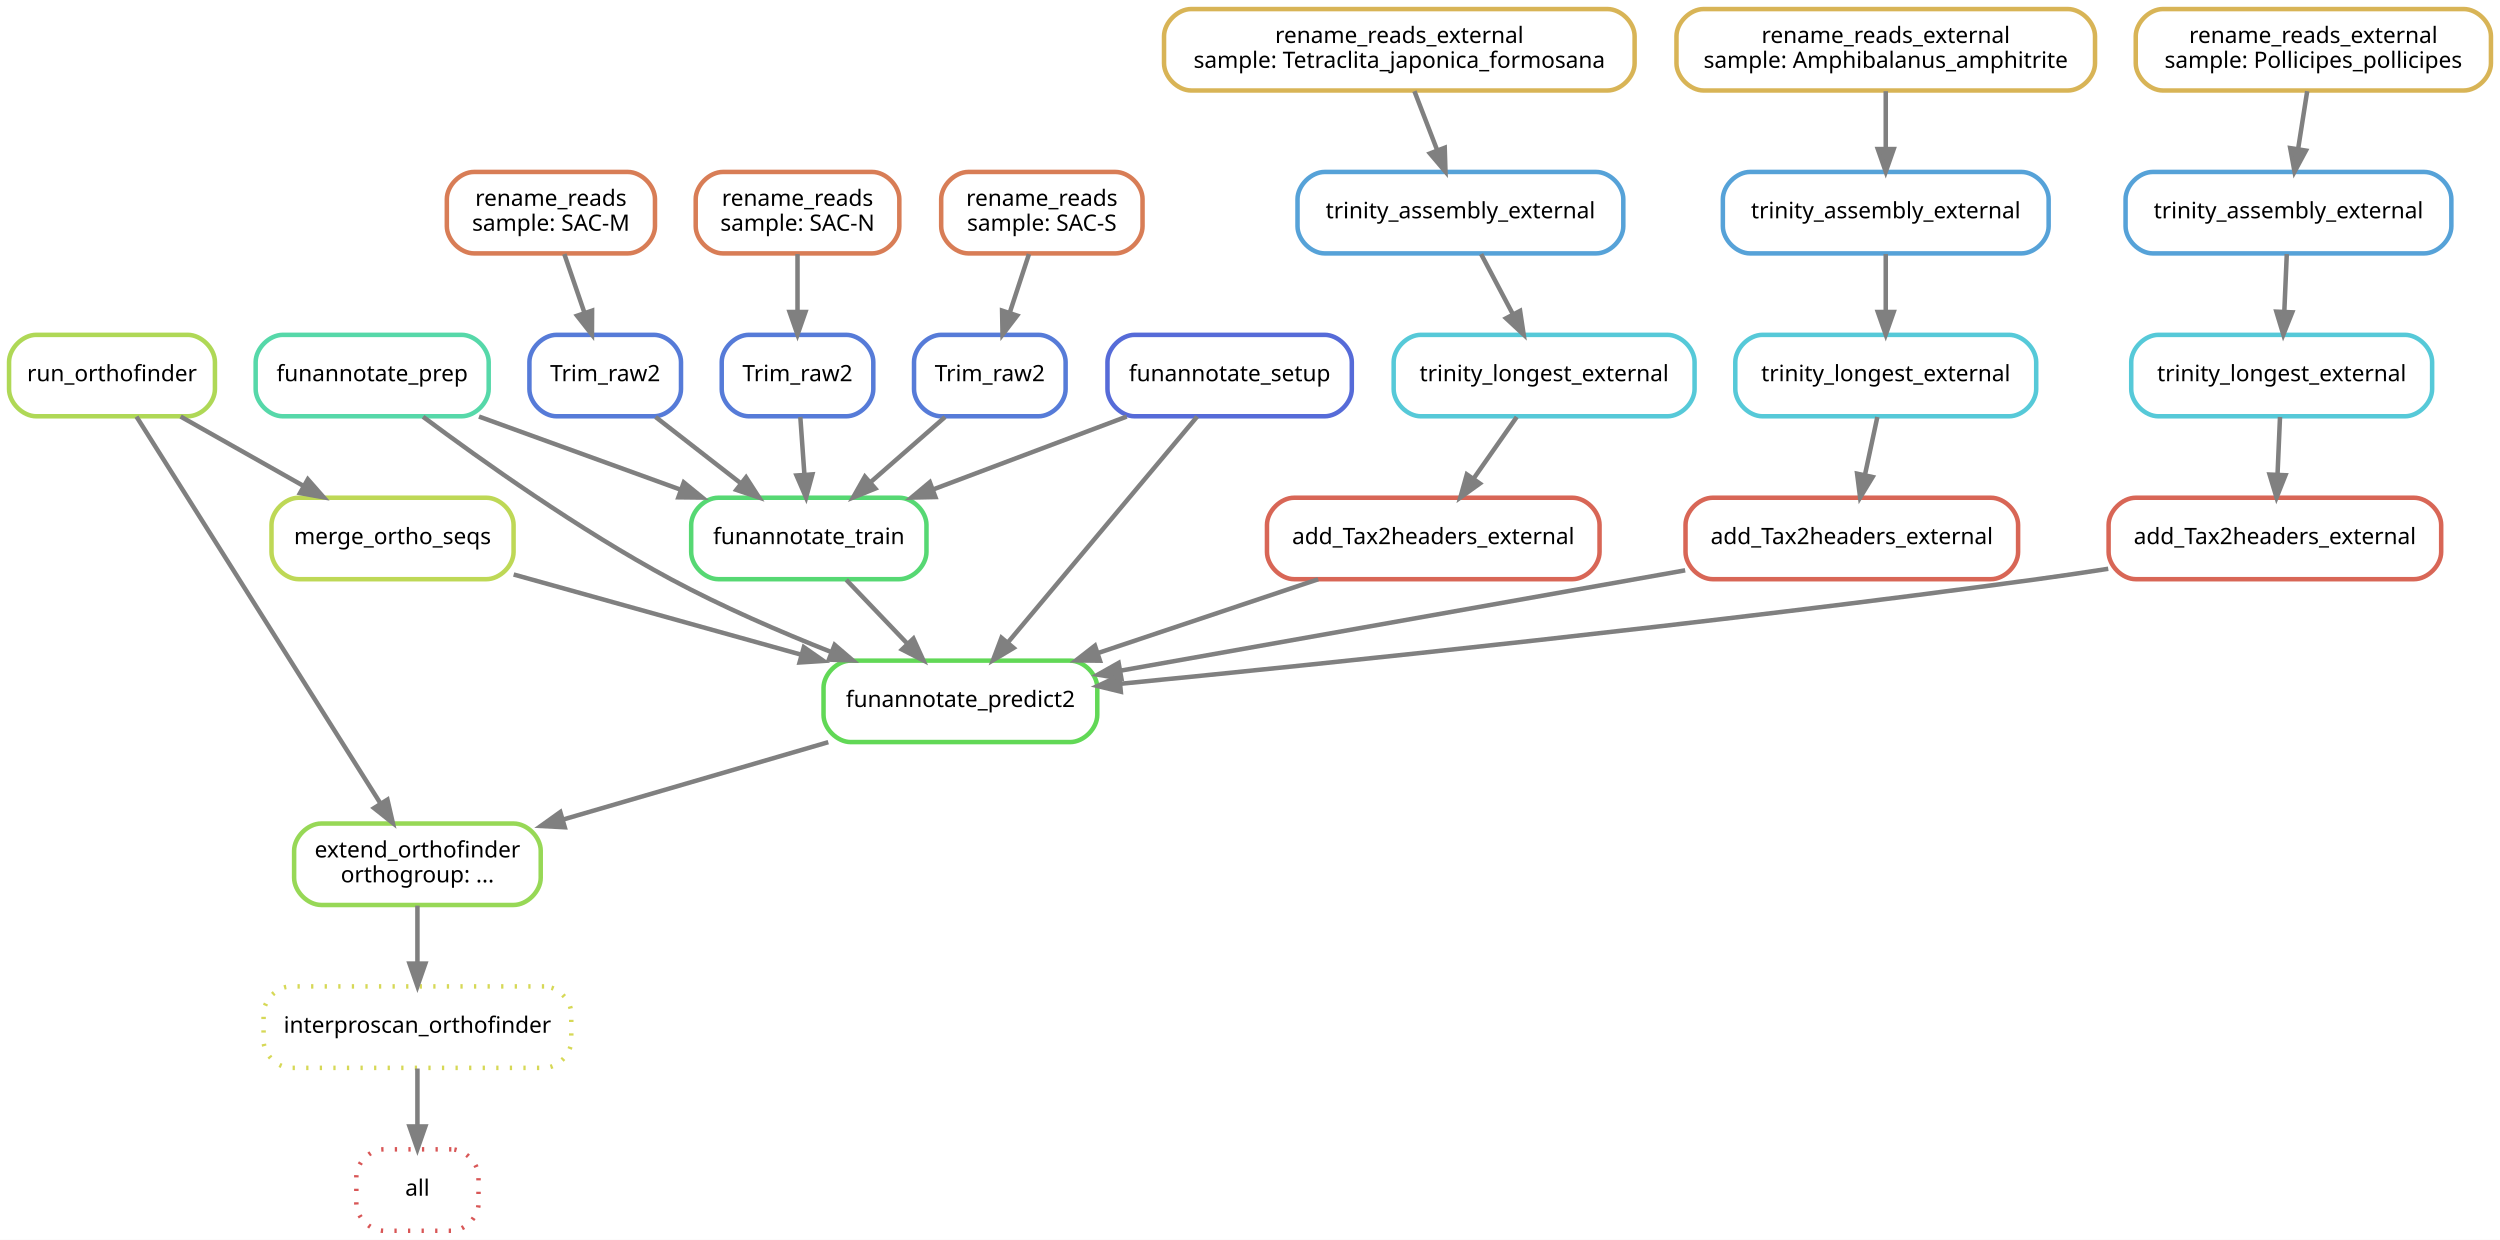
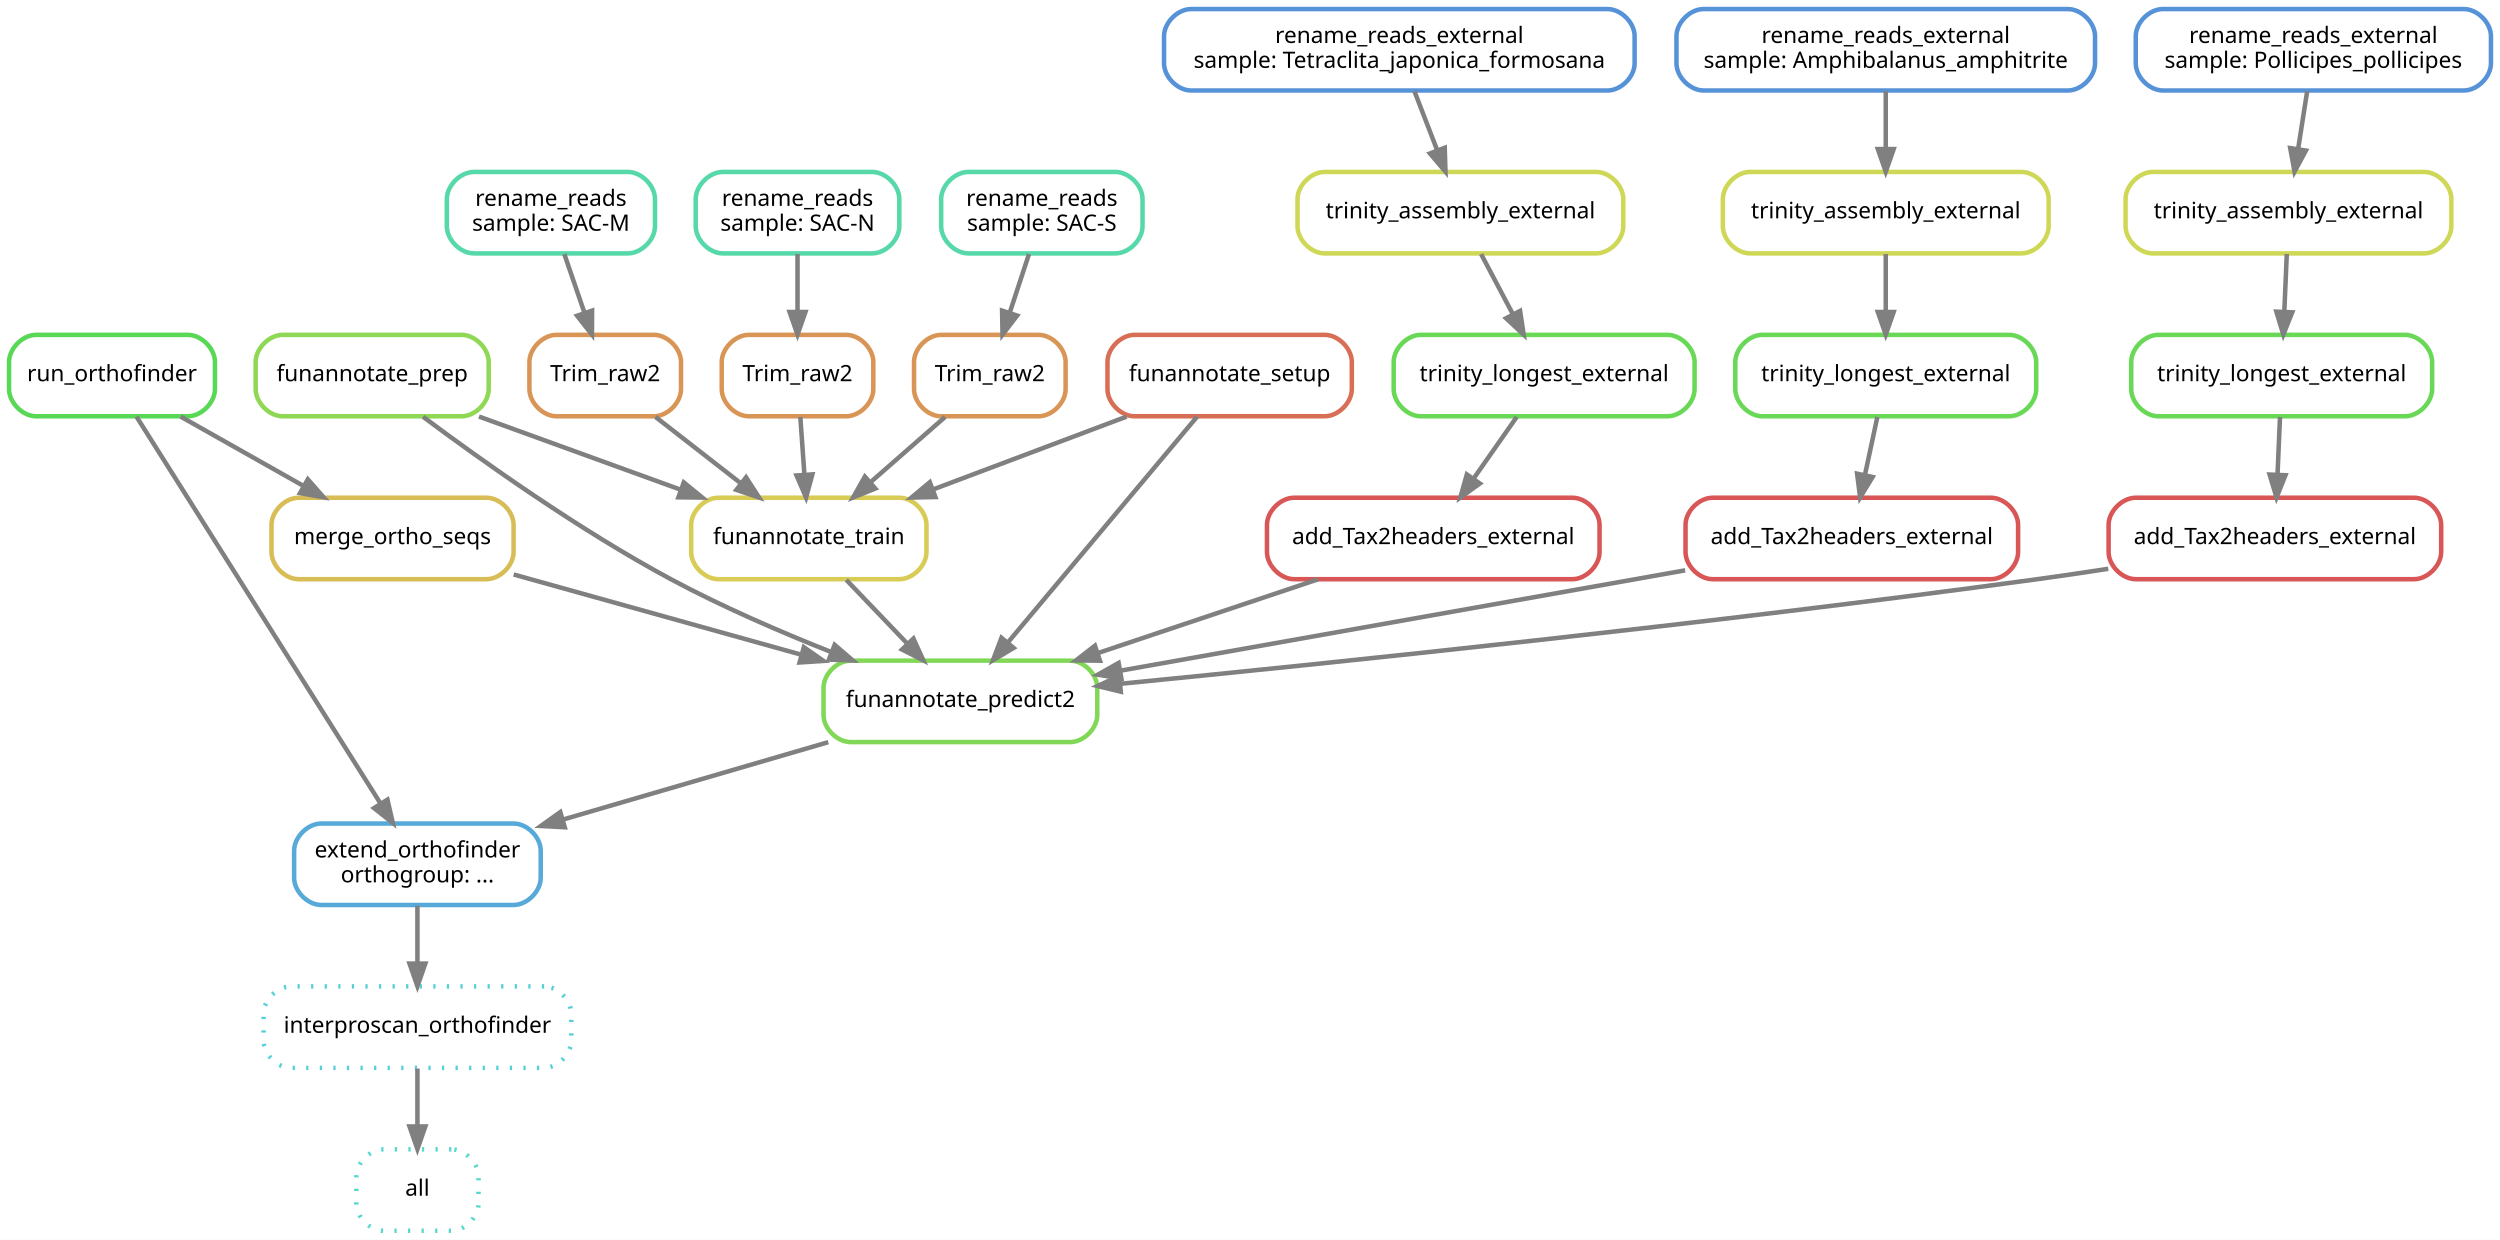
<svg xmlns="http://www.w3.org/2000/svg" width="1105pt" height="548pt" viewBox="0.00 0.00 1105.00 548.00">
  <g id="graph0" class="graph" transform="scale(1 1) rotate(0) translate(4 544)">
    <polygon fill="white" stroke="transparent" points="-4,4 -4,-544 1101,-544 1101,4 -4,4" />
    <g id="node1" class="node">
-       <path fill="none" stroke="#d85656" stroke-width="2" stroke-dasharray="1,5" d="M195.5,-36C195.5,-36 165.5,-36 165.5,-36 159.5,-36 153.5,-30 153.5,-24 153.5,-24 153.5,-12 153.5,-12 153.5,-6 159.5,0 165.5,0 165.5,0 195.5,0 195.5,0 201.5,0 207.5,-6 207.5,-12 207.5,-12 207.5,-24 207.5,-24 207.5,-30 201.5,-36 195.5,-36" />
+       <path fill="none" stroke="#56d8d0" stroke-width="2" stroke-dasharray="1,5" d="M195.5,-36C195.5,-36 165.5,-36 165.5,-36 159.5,-36 153.5,-30 153.5,-24 153.5,-24 153.5,-12 153.5,-12 153.5,-6 159.5,0 165.5,0 165.5,0 195.5,0 195.5,0 201.5,0 207.5,-6 207.5,-12 207.5,-12 207.5,-24 207.5,-24 207.5,-30 201.5,-36 195.5,-36" />
      <text text-anchor="middle" x="180.5" y="-15.5" font-family="sans" font-size="10.00">all</text>
    </g>
    <g id="node2" class="node">
-       <path fill="none" stroke="#d6d856" stroke-width="2" stroke-dasharray="1,5" d="M236.5,-108C236.5,-108 124.5,-108 124.5,-108 118.5,-108 112.5,-102 112.5,-96 112.5,-96 112.5,-84 112.5,-84 112.5,-78 118.5,-72 124.5,-72 124.5,-72 236.5,-72 236.5,-72 242.5,-72 248.5,-78 248.5,-84 248.5,-84 248.5,-96 248.5,-96 248.5,-102 242.5,-108 236.5,-108" />
+       <path fill="none" stroke="#56d0d8" stroke-width="2" stroke-dasharray="1,5" d="M236.5,-108C236.5,-108 124.5,-108 124.5,-108 118.5,-108 112.5,-102 112.5,-96 112.5,-96 112.5,-84 112.5,-84 112.5,-78 118.5,-72 124.5,-72 124.5,-72 236.5,-72 236.5,-72 242.5,-72 248.5,-78 248.5,-84 248.5,-84 248.5,-96 248.5,-96 248.5,-102 242.5,-108 236.5,-108" />
      <text text-anchor="middle" x="180.5" y="-87.5" font-family="sans" font-size="10.00">interproscan_orthofinder</text>
    </g>
    <g id="edge1" class="edge">
      <path fill="none" stroke="grey" stroke-width="2" d="M180.5,-71.7C180.5,-63.98 180.5,-54.71 180.5,-46.11" />
      <polygon fill="grey" stroke="grey" stroke-width="2" points="184,-46.1 180.5,-36.1 177,-46.1 184,-46.1" />
    </g>
    <g id="node3" class="node">
-       <path fill="none" stroke="#97d856" stroke-width="2" d="M223,-180C223,-180 138,-180 138,-180 132,-180 126,-174 126,-168 126,-168 126,-156 126,-156 126,-150 132,-144 138,-144 138,-144 223,-144 223,-144 229,-144 235,-150 235,-156 235,-156 235,-168 235,-168 235,-174 229,-180 223,-180" />
+       <path fill="none" stroke="#56a9d8" stroke-width="2" d="M223,-180C223,-180 138,-180 138,-180 132,-180 126,-174 126,-168 126,-168 126,-156 126,-156 126,-150 132,-144 138,-144 138,-144 223,-144 223,-144 229,-144 235,-150 235,-156 235,-156 235,-168 235,-168 235,-174 229,-180 223,-180" />
      <text text-anchor="middle" x="180.5" y="-165" font-family="sans" font-size="10.00">extend_orthofinder</text>
      <text text-anchor="middle" x="180.5" y="-154" font-family="sans" font-size="10.00">orthogroup: ...</text>
    </g>
    <g id="edge2" class="edge">
      <path fill="none" stroke="grey" stroke-width="2" d="M180.5,-143.7C180.5,-135.98 180.5,-126.71 180.5,-118.11" />
      <polygon fill="grey" stroke="grey" stroke-width="2" points="184,-118.1 180.5,-108.1 177,-118.1 184,-118.1" />
    </g>
    <g id="node4" class="node">
-       <path fill="none" stroke="#afd856" stroke-width="2" d="M79,-396C79,-396 12,-396 12,-396 6,-396 0,-390 0,-384 0,-384 0,-372 0,-372 0,-366 6,-360 12,-360 12,-360 79,-360 79,-360 85,-360 91,-366 91,-372 91,-372 91,-384 91,-384 91,-390 85,-396 79,-396" />
+       <path fill="none" stroke="#59d856" stroke-width="2" d="M79,-396C79,-396 12,-396 12,-396 6,-396 0,-390 0,-384 0,-384 0,-372 0,-372 0,-366 6,-360 12,-360 12,-360 79,-360 79,-360 85,-360 91,-366 91,-372 91,-372 91,-384 91,-384 91,-390 85,-396 79,-396" />
      <text text-anchor="middle" x="45.5" y="-375.5" font-family="sans" font-size="10.00">run_orthofinder</text>
    </g>
    <g id="edge3" class="edge">
      <path fill="none" stroke="grey" stroke-width="2" d="M56.32,-359.85C79.97,-322.36 136.37,-232.95 164.29,-188.7" />
      <polygon fill="grey" stroke="grey" stroke-width="2" points="167.25,-190.56 169.63,-180.23 161.33,-186.82 167.25,-190.56" />
    </g>
    <g id="node15" class="node">
-       <path fill="none" stroke="#bed856" stroke-width="2" d="M211,-324C211,-324 128,-324 128,-324 122,-324 116,-318 116,-312 116,-312 116,-300 116,-300 116,-294 122,-288 128,-288 128,-288 211,-288 211,-288 217,-288 223,-294 223,-300 223,-300 223,-312 223,-312 223,-318 217,-324 211,-324" />
+       <path fill="none" stroke="#d8bc56" stroke-width="2" d="M211,-324C211,-324 128,-324 128,-324 122,-324 116,-318 116,-312 116,-312 116,-300 116,-300 116,-294 122,-288 128,-288 128,-288 211,-288 211,-288 217,-288 223,-294 223,-300 223,-300 223,-312 223,-312 223,-318 217,-324 211,-324" />
      <text text-anchor="middle" x="169.5" y="-303.5" font-family="sans" font-size="10.00">merge_ortho_seqs</text>
    </g>
    <g id="edge20" class="edge">
      <path fill="none" stroke="grey" stroke-width="2" d="M75.83,-359.88C92.2,-350.64 112.58,-339.13 130.15,-329.21" />
      <polygon fill="grey" stroke="grey" stroke-width="2" points="132.06,-332.15 139.05,-324.19 128.62,-326.06 132.06,-332.15" />
    </g>
    <g id="node5" class="node">
-       <path fill="none" stroke="#61d856" stroke-width="2" d="M469,-252C469,-252 372,-252 372,-252 366,-252 360,-246 360,-240 360,-240 360,-228 360,-228 360,-222 366,-216 372,-216 372,-216 469,-216 469,-216 475,-216 481,-222 481,-228 481,-228 481,-240 481,-240 481,-246 475,-252 469,-252" />
+       <path fill="none" stroke="#80d856" stroke-width="2" d="M469,-252C469,-252 372,-252 372,-252 366,-252 360,-246 360,-240 360,-240 360,-228 360,-228 360,-222 366,-216 372,-216 372,-216 469,-216 469,-216 475,-216 481,-222 481,-228 481,-228 481,-240 481,-240 481,-246 475,-252 469,-252" />
      <text text-anchor="middle" x="420.5" y="-231.5" font-family="sans" font-size="10.00">funannotate_predict2</text>
    </g>
    <g id="edge4" class="edge">
      <path fill="none" stroke="grey" stroke-width="2" d="M362.1,-215.97C326.71,-205.65 281.52,-192.47 245.08,-181.83" />
      <polygon fill="grey" stroke="grey" stroke-width="2" points="245.62,-178.35 235.04,-178.91 243.66,-185.07 245.62,-178.35" />
    </g>
    <g id="node6" class="node">
-       <path fill="none" stroke="#56d8a9" stroke-width="2" d="M200,-396C200,-396 121,-396 121,-396 115,-396 109,-390 109,-384 109,-384 109,-372 109,-372 109,-366 115,-360 121,-360 121,-360 200,-360 200,-360 206,-360 212,-366 212,-372 212,-372 212,-384 212,-384 212,-390 206,-396 200,-396" />
+       <path fill="none" stroke="#8fd856" stroke-width="2" d="M200,-396C200,-396 121,-396 121,-396 115,-396 109,-390 109,-384 109,-384 109,-372 109,-372 109,-366 115,-360 121,-360 121,-360 200,-360 200,-360 206,-360 212,-366 212,-372 212,-372 212,-384 212,-384 212,-390 206,-396 200,-396" />
      <text text-anchor="middle" x="160.5" y="-375.5" font-family="sans" font-size="10.00">funannotate_prep</text>
    </g>
    <g id="edge5" class="edge">
      <path fill="none" stroke="grey" stroke-width="2" d="M182.99,-359.78C208.58,-340.69 252.08,-309.71 292.5,-288 315.03,-275.9 340.92,-264.71 363.49,-255.76" />
      <polygon fill="grey" stroke="grey" stroke-width="2" points="364.91,-258.97 372.95,-252.07 362.36,-252.45 364.91,-258.97" />
    </g>
    <g id="node8" class="node">
-       <path fill="none" stroke="#56d873" stroke-width="2" d="M393.5,-324C393.5,-324 313.5,-324 313.5,-324 307.5,-324 301.5,-318 301.5,-312 301.5,-312 301.5,-300 301.5,-300 301.5,-294 307.5,-288 313.5,-288 313.5,-288 393.5,-288 393.5,-288 399.5,-288 405.5,-294 405.5,-300 405.5,-300 405.5,-312 405.5,-312 405.5,-318 399.5,-324 393.5,-324" />
+       <path fill="none" stroke="#d8cb56" stroke-width="2" d="M393.5,-324C393.5,-324 313.5,-324 313.5,-324 307.5,-324 301.5,-318 301.5,-312 301.5,-312 301.5,-300 301.5,-300 301.5,-294 307.5,-288 313.5,-288 313.5,-288 393.5,-288 393.5,-288 399.5,-288 405.5,-294 405.5,-300 405.5,-300 405.5,-312 405.5,-312 405.5,-318 399.5,-324 393.5,-324" />
      <text text-anchor="middle" x="353.5" y="-303.5" font-family="sans" font-size="10.00">funannotate_train</text>
    </g>
    <g id="edge12" class="edge">
      <path fill="none" stroke="grey" stroke-width="2" d="M207.71,-359.88C234.57,-350.14 268.38,-337.87 296.68,-327.61" />
      <polygon fill="grey" stroke="grey" stroke-width="2" points="298.23,-330.77 306.44,-324.07 295.85,-324.19 298.23,-330.77" />
    </g>
    <g id="node7" class="node">
-       <path fill="none" stroke="#566bd8" stroke-width="2" d="M581.5,-396C581.5,-396 497.5,-396 497.5,-396 491.5,-396 485.5,-390 485.5,-384 485.5,-384 485.5,-372 485.5,-372 485.5,-366 491.5,-360 497.5,-360 497.5,-360 581.5,-360 581.5,-360 587.5,-360 593.5,-366 593.5,-372 593.5,-372 593.5,-384 593.5,-384 593.5,-390 587.5,-396 581.5,-396" />
+       <path fill="none" stroke="#d86e56" stroke-width="2" d="M581.5,-396C581.5,-396 497.5,-396 497.5,-396 491.5,-396 485.5,-390 485.5,-384 485.5,-384 485.5,-372 485.5,-372 485.5,-366 491.5,-360 497.5,-360 497.5,-360 581.5,-360 581.5,-360 587.5,-360 593.5,-366 593.5,-372 593.5,-372 593.5,-384 593.5,-384 593.5,-390 587.5,-396 581.5,-396" />
      <text text-anchor="middle" x="539.5" y="-375.5" font-family="sans" font-size="10.00">funannotate_setup</text>
    </g>
    <g id="edge6" class="edge">
      <path fill="none" stroke="grey" stroke-width="2" d="M525.15,-359.87C504.33,-335.03 465.62,-288.85 441.57,-260.14" />
      <polygon fill="grey" stroke="grey" stroke-width="2" points="444.01,-257.61 434.91,-252.19 438.65,-262.1 444.01,-257.61" />
    </g>
    <g id="edge16" class="edge">
      <path fill="none" stroke="grey" stroke-width="2" d="M494,-359.88C468.12,-350.14 435.53,-337.87 408.26,-327.61" />
      <polygon fill="grey" stroke="grey" stroke-width="2" points="409.44,-324.31 398.85,-324.07 406.98,-330.87 409.44,-324.31" />
    </g>
    <g id="edge7" class="edge">
      <path fill="none" stroke="grey" stroke-width="2" d="M370.06,-287.7C378.18,-279.22 388.09,-268.86 396.97,-259.58" />
      <polygon fill="grey" stroke="grey" stroke-width="2" points="399.74,-261.75 404.13,-252.1 394.69,-256.91 399.74,-261.75" />
    </g>
    <g id="node9" class="node">
-       <path fill="none" stroke="#567bd8" stroke-width="2" d="M285,-396C285,-396 242,-396 242,-396 236,-396 230,-390 230,-384 230,-384 230,-372 230,-372 230,-366 236,-360 242,-360 242,-360 285,-360 285,-360 291,-360 297,-366 297,-372 297,-372 297,-384 297,-384 297,-390 291,-396 285,-396" />
+       <path fill="none" stroke="#d89556" stroke-width="2" d="M285,-396C285,-396 242,-396 242,-396 236,-396 230,-390 230,-384 230,-384 230,-372 230,-372 230,-366 236,-360 242,-360 242,-360 285,-360 285,-360 291,-360 297,-366 297,-372 297,-372 297,-384 297,-384 297,-390 291,-396 285,-396" />
      <text text-anchor="middle" x="263.5" y="-375.5" font-family="sans" font-size="10.00">Trim_raw2</text>
    </g>
    <g id="edge13" class="edge">
      <path fill="none" stroke="grey" stroke-width="2" d="M285.75,-359.7C297.08,-350.88 311.03,-340.03 323.32,-330.47" />
      <polygon fill="grey" stroke="grey" stroke-width="2" points="325.76,-333.01 331.51,-324.1 321.47,-327.48 325.76,-333.01" />
    </g>
    <g id="node10" class="node">
-       <path fill="none" stroke="#d87d56" stroke-width="2" d="M273.5,-468C273.5,-468 205.5,-468 205.5,-468 199.5,-468 193.5,-462 193.5,-456 193.5,-456 193.5,-444 193.5,-444 193.5,-438 199.5,-432 205.5,-432 205.5,-432 273.5,-432 273.5,-432 279.5,-432 285.5,-438 285.5,-444 285.5,-444 285.5,-456 285.5,-456 285.5,-462 279.5,-468 273.5,-468" />
+       <path fill="none" stroke="#56d8a9" stroke-width="2" d="M273.5,-468C273.5,-468 205.5,-468 205.5,-468 199.5,-468 193.5,-462 193.5,-456 193.5,-456 193.5,-444 193.5,-444 193.5,-438 199.5,-432 205.5,-432 205.5,-432 273.5,-432 273.5,-432 279.5,-432 285.5,-438 285.5,-444 285.5,-444 285.5,-456 285.5,-456 285.5,-462 279.5,-468 273.5,-468" />
      <text text-anchor="middle" x="239.5" y="-453" font-family="sans" font-size="10.00">rename_reads</text>
      <text text-anchor="middle" x="239.5" y="-442" font-family="sans" font-size="10.00">sample: SAC-M</text>
    </g>
    <g id="edge17" class="edge">
      <path fill="none" stroke="grey" stroke-width="2" d="M245.43,-431.7C248.11,-423.9 251.33,-414.51 254.3,-405.83" />
      <polygon fill="grey" stroke="grey" stroke-width="2" points="257.7,-406.7 257.64,-396.1 251.08,-404.43 257.7,-406.7" />
    </g>
    <g id="node11" class="node">
-       <path fill="none" stroke="#567bd8" stroke-width="2" d="M370,-396C370,-396 327,-396 327,-396 321,-396 315,-390 315,-384 315,-384 315,-372 315,-372 315,-366 321,-360 327,-360 327,-360 370,-360 370,-360 376,-360 382,-366 382,-372 382,-372 382,-384 382,-384 382,-390 376,-396 370,-396" />
+       <path fill="none" stroke="#d89556" stroke-width="2" d="M370,-396C370,-396 327,-396 327,-396 321,-396 315,-390 315,-384 315,-384 315,-372 315,-372 315,-366 321,-360 327,-360 327,-360 370,-360 370,-360 376,-360 382,-366 382,-372 382,-372 382,-384 382,-384 382,-390 376,-396 370,-396" />
      <text text-anchor="middle" x="348.5" y="-375.5" font-family="sans" font-size="10.00">Trim_raw2</text>
    </g>
    <g id="edge14" class="edge">
      <path fill="none" stroke="grey" stroke-width="2" d="M349.74,-359.7C350.29,-351.98 350.95,-342.71 351.56,-334.11" />
      <polygon fill="grey" stroke="grey" stroke-width="2" points="355.06,-334.33 352.28,-324.1 348.07,-333.83 355.06,-334.33" />
    </g>
    <g id="node12" class="node">
-       <path fill="none" stroke="#d87d56" stroke-width="2" d="M381.5,-468C381.5,-468 315.5,-468 315.5,-468 309.5,-468 303.5,-462 303.5,-456 303.5,-456 303.5,-444 303.5,-444 303.5,-438 309.5,-432 315.5,-432 315.5,-432 381.5,-432 381.5,-432 387.5,-432 393.5,-438 393.5,-444 393.5,-444 393.5,-456 393.5,-456 393.5,-462 387.5,-468 381.5,-468" />
+       <path fill="none" stroke="#56d8a9" stroke-width="2" d="M381.5,-468C381.5,-468 315.5,-468 315.5,-468 309.5,-468 303.5,-462 303.5,-456 303.5,-456 303.5,-444 303.5,-444 303.5,-438 309.5,-432 315.5,-432 315.5,-432 381.5,-432 381.5,-432 387.5,-432 393.5,-438 393.5,-444 393.5,-444 393.5,-456 393.5,-456 393.5,-462 387.5,-468 381.5,-468" />
      <text text-anchor="middle" x="348.5" y="-453" font-family="sans" font-size="10.00">rename_reads</text>
      <text text-anchor="middle" x="348.5" y="-442" font-family="sans" font-size="10.00">sample: SAC-N</text>
    </g>
    <g id="edge18" class="edge">
      <path fill="none" stroke="grey" stroke-width="2" d="M348.5,-431.7C348.5,-423.98 348.5,-414.71 348.5,-406.11" />
      <polygon fill="grey" stroke="grey" stroke-width="2" points="352,-406.1 348.5,-396.1 345,-406.1 352,-406.1" />
    </g>
    <g id="node13" class="node">
-       <path fill="none" stroke="#567bd8" stroke-width="2" d="M455,-396C455,-396 412,-396 412,-396 406,-396 400,-390 400,-384 400,-384 400,-372 400,-372 400,-366 406,-360 412,-360 412,-360 455,-360 455,-360 461,-360 467,-366 467,-372 467,-372 467,-384 467,-384 467,-390 461,-396 455,-396" />
+       <path fill="none" stroke="#d89556" stroke-width="2" d="M455,-396C455,-396 412,-396 412,-396 406,-396 400,-390 400,-384 400,-384 400,-372 400,-372 400,-366 406,-360 412,-360 412,-360 455,-360 455,-360 461,-360 467,-366 467,-372 467,-372 467,-384 467,-384 467,-390 461,-396 455,-396" />
      <text text-anchor="middle" x="433.5" y="-375.5" font-family="sans" font-size="10.00">Trim_raw2</text>
    </g>
    <g id="edge15" class="edge">
      <path fill="none" stroke="grey" stroke-width="2" d="M413.72,-359.7C403.75,-350.97 391.49,-340.24 380.64,-330.75" />
      <polygon fill="grey" stroke="grey" stroke-width="2" points="382.88,-328.06 373.05,-324.1 378.27,-333.32 382.88,-328.06" />
    </g>
    <g id="node14" class="node">
-       <path fill="none" stroke="#d87d56" stroke-width="2" d="M489,-468C489,-468 424,-468 424,-468 418,-468 412,-462 412,-456 412,-456 412,-444 412,-444 412,-438 418,-432 424,-432 424,-432 489,-432 489,-432 495,-432 501,-438 501,-444 501,-444 501,-456 501,-456 501,-462 495,-468 489,-468" />
+       <path fill="none" stroke="#56d8a9" stroke-width="2" d="M489,-468C489,-468 424,-468 424,-468 418,-468 412,-462 412,-456 412,-456 412,-444 412,-444 412,-438 418,-432 424,-432 424,-432 489,-432 489,-432 495,-432 501,-438 501,-444 501,-444 501,-456 501,-456 501,-462 495,-468 489,-468" />
      <text text-anchor="middle" x="456.5" y="-453" font-family="sans" font-size="10.00">rename_reads</text>
      <text text-anchor="middle" x="456.5" y="-442" font-family="sans" font-size="10.00">sample: SAC-S</text>
    </g>
    <g id="edge19" class="edge">
      <path fill="none" stroke="grey" stroke-width="2" d="M450.81,-431.7C448.25,-423.9 445.17,-414.51 442.32,-405.83" />
      <polygon fill="grey" stroke="grey" stroke-width="2" points="445.57,-404.51 439.12,-396.1 438.92,-406.7 445.57,-404.51" />
    </g>
    <g id="edge8" class="edge">
      <path fill="none" stroke="grey" stroke-width="2" d="M223.04,-290.07C260.15,-279.72 309.94,-265.83 350.23,-254.6" />
      <polygon fill="grey" stroke="grey" stroke-width="2" points="351.3,-257.93 360,-251.87 349.42,-251.19 351.3,-257.93" />
    </g>
    <g id="node16" class="node">
-       <path fill="none" stroke="#d86656" stroke-width="2" d="M691,-324C691,-324 568,-324 568,-324 562,-324 556,-318 556,-312 556,-312 556,-300 556,-300 556,-294 562,-288 568,-288 568,-288 691,-288 691,-288 697,-288 703,-294 703,-300 703,-300 703,-312 703,-312 703,-318 697,-324 691,-324" />
+       <path fill="none" stroke="#d85656" stroke-width="2" d="M691,-324C691,-324 568,-324 568,-324 562,-324 556,-318 556,-312 556,-312 556,-300 556,-300 556,-294 562,-288 568,-288 568,-288 691,-288 691,-288 697,-288 703,-294 703,-300 703,-300 703,-312 703,-312 703,-318 697,-324 691,-324" />
      <text text-anchor="middle" x="629.5" y="-303.5" font-family="sans" font-size="10.00">add_Tax2headers_external</text>
    </g>
    <g id="edge9" class="edge">
      <path fill="none" stroke="grey" stroke-width="2" d="M578.64,-287.97C549.31,-278.14 512.25,-265.73 481.38,-255.39" />
      <polygon fill="grey" stroke="grey" stroke-width="2" points="482.18,-251.97 471.59,-252.11 479.96,-258.61 482.18,-251.97" />
    </g>
    <g id="node17" class="node">
-       <path fill="none" stroke="#56c9d8" stroke-width="2" d="M733,-396C733,-396 624,-396 624,-396 618,-396 612,-390 612,-384 612,-384 612,-372 612,-372 612,-366 618,-360 624,-360 624,-360 733,-360 733,-360 739,-360 745,-366 745,-372 745,-372 745,-384 745,-384 745,-390 739,-396 733,-396" />
+       <path fill="none" stroke="#68d856" stroke-width="2" d="M733,-396C733,-396 624,-396 624,-396 618,-396 612,-390 612,-384 612,-384 612,-372 612,-372 612,-366 618,-360 624,-360 624,-360 733,-360 733,-360 739,-360 745,-366 745,-372 745,-372 745,-384 745,-384 745,-390 739,-396 733,-396" />
      <text text-anchor="middle" x="678.5" y="-375.5" font-family="sans" font-size="10.00">trinity_longest_external</text>
    </g>
    <g id="edge21" class="edge">
      <path fill="none" stroke="grey" stroke-width="2" d="M666.39,-359.7C660.63,-351.47 653.64,-341.48 647.29,-332.42" />
      <polygon fill="grey" stroke="grey" stroke-width="2" points="650.08,-330.29 641.47,-324.1 644.34,-334.3 650.08,-330.29" />
    </g>
    <g id="node18" class="node">
-       <path fill="none" stroke="#56a2d8" stroke-width="2" d="M701.5,-468C701.5,-468 581.5,-468 581.5,-468 575.5,-468 569.5,-462 569.5,-456 569.5,-456 569.5,-444 569.5,-444 569.5,-438 575.5,-432 581.5,-432 581.5,-432 701.5,-432 701.5,-432 707.5,-432 713.5,-438 713.5,-444 713.5,-444 713.5,-456 713.5,-456 713.5,-462 707.5,-468 701.5,-468" />
+       <path fill="none" stroke="#ced856" stroke-width="2" d="M701.5,-468C701.5,-468 581.5,-468 581.5,-468 575.5,-468 569.5,-462 569.5,-456 569.5,-456 569.5,-444 569.5,-444 569.5,-438 575.5,-432 581.5,-432 581.5,-432 701.5,-432 701.5,-432 707.5,-432 713.5,-438 713.5,-444 713.5,-444 713.5,-456 713.5,-456 713.5,-462 707.5,-468 701.5,-468" />
      <text text-anchor="middle" x="641.5" y="-447.5" font-family="sans" font-size="10.00">trinity_assembly_external</text>
    </g>
    <g id="edge22" class="edge">
      <path fill="none" stroke="grey" stroke-width="2" d="M650.65,-431.7C654.9,-423.64 660.06,-413.89 664.77,-404.98" />
      <polygon fill="grey" stroke="grey" stroke-width="2" points="667.88,-406.58 669.46,-396.1 661.69,-403.31 667.88,-406.58" />
    </g>
    <g id="node19" class="node">
-       <path fill="none" stroke="#d8b456" stroke-width="2" d="M706.5,-540C706.5,-540 522.5,-540 522.5,-540 516.5,-540 510.5,-534 510.5,-528 510.5,-528 510.5,-516 510.5,-516 510.5,-510 516.5,-504 522.5,-504 522.5,-504 706.5,-504 706.5,-504 712.5,-504 718.5,-510 718.5,-516 718.5,-516 718.5,-528 718.5,-528 718.5,-534 712.5,-540 706.5,-540" />
+       <path fill="none" stroke="#5692d8" stroke-width="2" d="M706.5,-540C706.5,-540 522.5,-540 522.5,-540 516.5,-540 510.5,-534 510.5,-528 510.5,-528 510.5,-516 510.5,-516 510.5,-510 516.5,-504 522.5,-504 522.5,-504 706.5,-504 706.5,-504 712.5,-504 718.5,-510 718.5,-516 718.5,-516 718.5,-528 718.5,-528 718.5,-534 712.5,-540 706.5,-540" />
      <text text-anchor="middle" x="614.5" y="-525" font-family="sans" font-size="10.00">rename_reads_external</text>
      <text text-anchor="middle" x="614.5" y="-514" font-family="sans" font-size="10.00">sample: Tetraclita_japonica_formosana</text>
    </g>
    <g id="edge23" class="edge">
      <path fill="none" stroke="grey" stroke-width="2" d="M621.17,-503.7C624.21,-495.81 627.88,-486.3 631.26,-477.55" />
      <polygon fill="grey" stroke="grey" stroke-width="2" points="634.57,-478.69 634.9,-468.1 628.04,-476.17 634.57,-478.69" />
    </g>
    <g id="node20" class="node">
-       <path fill="none" stroke="#d86656" stroke-width="2" d="M876,-324C876,-324 753,-324 753,-324 747,-324 741,-318 741,-312 741,-312 741,-300 741,-300 741,-294 747,-288 753,-288 753,-288 876,-288 876,-288 882,-288 888,-294 888,-300 888,-300 888,-312 888,-312 888,-318 882,-324 876,-324" />
+       <path fill="none" stroke="#d85656" stroke-width="2" d="M876,-324C876,-324 753,-324 753,-324 747,-324 741,-318 741,-312 741,-312 741,-300 741,-300 741,-294 747,-288 753,-288 753,-288 876,-288 876,-288 882,-288 888,-294 888,-300 888,-300 888,-312 888,-312 888,-318 882,-324 876,-324" />
      <text text-anchor="middle" x="814.5" y="-303.5" font-family="sans" font-size="10.00">add_Tax2headers_external</text>
    </g>
    <g id="edge10" class="edge">
      <path fill="none" stroke="grey" stroke-width="2" d="M740.85,-291.92C669.42,-279.22 561.77,-260.1 491.31,-247.58" />
      <polygon fill="grey" stroke="grey" stroke-width="2" points="491.66,-244.09 481.2,-245.78 490.43,-250.98 491.66,-244.09" />
    </g>
    <g id="node21" class="node">
-       <path fill="none" stroke="#56c9d8" stroke-width="2" d="M884,-396C884,-396 775,-396 775,-396 769,-396 763,-390 763,-384 763,-384 763,-372 763,-372 763,-366 769,-360 775,-360 775,-360 884,-360 884,-360 890,-360 896,-366 896,-372 896,-372 896,-384 896,-384 896,-390 890,-396 884,-396" />
+       <path fill="none" stroke="#68d856" stroke-width="2" d="M884,-396C884,-396 775,-396 775,-396 769,-396 763,-390 763,-384 763,-384 763,-372 763,-372 763,-366 769,-360 775,-360 775,-360 884,-360 884,-360 890,-360 896,-366 896,-372 896,-372 896,-384 896,-384 896,-390 890,-396 884,-396" />
      <text text-anchor="middle" x="829.5" y="-375.5" font-family="sans" font-size="10.00">trinity_longest_external</text>
    </g>
    <g id="edge24" class="edge">
      <path fill="none" stroke="grey" stroke-width="2" d="M825.79,-359.7C824.14,-351.98 822.15,-342.71 820.31,-334.11" />
      <polygon fill="grey" stroke="grey" stroke-width="2" points="823.68,-333.15 818.17,-324.1 816.84,-334.62 823.68,-333.15" />
    </g>
    <g id="node22" class="node">
-       <path fill="none" stroke="#56a2d8" stroke-width="2" d="M889.5,-468C889.5,-468 769.5,-468 769.5,-468 763.5,-468 757.5,-462 757.5,-456 757.5,-456 757.5,-444 757.5,-444 757.5,-438 763.5,-432 769.5,-432 769.5,-432 889.5,-432 889.5,-432 895.5,-432 901.5,-438 901.5,-444 901.5,-444 901.5,-456 901.5,-456 901.5,-462 895.5,-468 889.5,-468" />
+       <path fill="none" stroke="#ced856" stroke-width="2" d="M889.5,-468C889.5,-468 769.5,-468 769.5,-468 763.5,-468 757.5,-462 757.5,-456 757.5,-456 757.5,-444 757.5,-444 757.5,-438 763.5,-432 769.5,-432 769.5,-432 889.5,-432 889.5,-432 895.5,-432 901.5,-438 901.5,-444 901.5,-444 901.5,-456 901.5,-456 901.5,-462 895.5,-468 889.5,-468" />
      <text text-anchor="middle" x="829.5" y="-447.5" font-family="sans" font-size="10.00">trinity_assembly_external</text>
    </g>
    <g id="edge25" class="edge">
      <path fill="none" stroke="grey" stroke-width="2" d="M829.5,-431.7C829.5,-423.98 829.5,-414.71 829.5,-406.11" />
      <polygon fill="grey" stroke="grey" stroke-width="2" points="833,-406.1 829.5,-396.1 826,-406.1 833,-406.1" />
    </g>
    <g id="node23" class="node">
-       <path fill="none" stroke="#d8b456" stroke-width="2" d="M910,-540C910,-540 749,-540 749,-540 743,-540 737,-534 737,-528 737,-528 737,-516 737,-516 737,-510 743,-504 749,-504 749,-504 910,-504 910,-504 916,-504 922,-510 922,-516 922,-516 922,-528 922,-528 922,-534 916,-540 910,-540" />
+       <path fill="none" stroke="#5692d8" stroke-width="2" d="M910,-540C910,-540 749,-540 749,-540 743,-540 737,-534 737,-528 737,-528 737,-516 737,-516 737,-510 743,-504 749,-504 749,-504 910,-504 910,-504 916,-504 922,-510 922,-516 922,-516 922,-528 922,-528 922,-534 916,-540 910,-540" />
      <text text-anchor="middle" x="829.5" y="-525" font-family="sans" font-size="10.00">rename_reads_external</text>
      <text text-anchor="middle" x="829.5" y="-514" font-family="sans" font-size="10.00">sample: Amphibalanus_amphitrite</text>
    </g>
    <g id="edge26" class="edge">
      <path fill="none" stroke="grey" stroke-width="2" d="M829.5,-503.7C829.5,-495.98 829.5,-486.71 829.5,-478.11" />
      <polygon fill="grey" stroke="grey" stroke-width="2" points="833,-478.1 829.5,-468.1 826,-478.1 833,-478.1" />
    </g>
    <g id="node24" class="node">
-       <path fill="none" stroke="#d86656" stroke-width="2" d="M1063,-324C1063,-324 940,-324 940,-324 934,-324 928,-318 928,-312 928,-312 928,-300 928,-300 928,-294 934,-288 940,-288 940,-288 1063,-288 1063,-288 1069,-288 1075,-294 1075,-300 1075,-300 1075,-312 1075,-312 1075,-318 1069,-324 1063,-324" />
+       <path fill="none" stroke="#d85656" stroke-width="2" d="M1063,-324C1063,-324 940,-324 940,-324 934,-324 928,-318 928,-312 928,-312 928,-300 928,-300 928,-294 934,-288 940,-288 940,-288 1063,-288 1063,-288 1069,-288 1075,-294 1075,-300 1075,-300 1075,-312 1075,-312 1075,-318 1069,-324 1063,-324" />
      <text text-anchor="middle" x="1001.5" y="-303.5" font-family="sans" font-size="10.00">add_Tax2headers_external</text>
    </g>
    <g id="edge11" class="edge">
      <path fill="none" stroke="grey" stroke-width="2" d="M927.85,-292.6C917.34,-290.97 906.65,-289.39 896.5,-288 752.97,-268.4 584.34,-250.93 491.25,-241.77" />
      <polygon fill="grey" stroke="grey" stroke-width="2" points="491.4,-238.27 481.11,-240.78 490.72,-245.24 491.4,-238.27" />
    </g>
    <g id="node25" class="node">
-       <path fill="none" stroke="#56c9d8" stroke-width="2" d="M1059,-396C1059,-396 950,-396 950,-396 944,-396 938,-390 938,-384 938,-384 938,-372 938,-372 938,-366 944,-360 950,-360 950,-360 1059,-360 1059,-360 1065,-360 1071,-366 1071,-372 1071,-372 1071,-384 1071,-384 1071,-390 1065,-396 1059,-396" />
+       <path fill="none" stroke="#68d856" stroke-width="2" d="M1059,-396C1059,-396 950,-396 950,-396 944,-396 938,-390 938,-384 938,-384 938,-372 938,-372 938,-366 944,-360 950,-360 950,-360 1059,-360 1059,-360 1065,-360 1071,-366 1071,-372 1071,-372 1071,-384 1071,-384 1071,-390 1065,-396 1059,-396" />
      <text text-anchor="middle" x="1004.5" y="-375.5" font-family="sans" font-size="10.00">trinity_longest_external</text>
    </g>
    <g id="edge27" class="edge">
      <path fill="none" stroke="grey" stroke-width="2" d="M1003.76,-359.7C1003.43,-351.98 1003.03,-342.71 1002.66,-334.11" />
      <polygon fill="grey" stroke="grey" stroke-width="2" points="1006.16,-333.95 1002.23,-324.1 999.16,-334.25 1006.16,-333.95" />
    </g>
    <g id="node26" class="node">
-       <path fill="none" stroke="#56a2d8" stroke-width="2" d="M1067.5,-468C1067.5,-468 947.5,-468 947.5,-468 941.5,-468 935.5,-462 935.5,-456 935.5,-456 935.5,-444 935.5,-444 935.5,-438 941.5,-432 947.5,-432 947.5,-432 1067.5,-432 1067.5,-432 1073.5,-432 1079.5,-438 1079.5,-444 1079.5,-444 1079.5,-456 1079.5,-456 1079.5,-462 1073.5,-468 1067.5,-468" />
+       <path fill="none" stroke="#ced856" stroke-width="2" d="M1067.5,-468C1067.5,-468 947.5,-468 947.5,-468 941.5,-468 935.5,-462 935.5,-456 935.5,-456 935.5,-444 935.5,-444 935.5,-438 941.5,-432 947.5,-432 947.5,-432 1067.5,-432 1067.5,-432 1073.5,-432 1079.5,-438 1079.5,-444 1079.5,-444 1079.5,-456 1079.5,-456 1079.5,-462 1073.5,-468 1067.5,-468" />
      <text text-anchor="middle" x="1007.5" y="-447.5" font-family="sans" font-size="10.00">trinity_assembly_external</text>
    </g>
    <g id="edge28" class="edge">
      <path fill="none" stroke="grey" stroke-width="2" d="M1006.76,-431.7C1006.43,-423.98 1006.03,-414.71 1005.66,-406.11" />
      <polygon fill="grey" stroke="grey" stroke-width="2" points="1009.16,-405.95 1005.23,-396.1 1002.16,-406.25 1009.16,-405.95" />
    </g>
    <g id="node27" class="node">
-       <path fill="none" stroke="#d8b456" stroke-width="2" d="M1085,-540C1085,-540 952,-540 952,-540 946,-540 940,-534 940,-528 940,-528 940,-516 940,-516 940,-510 946,-504 952,-504 952,-504 1085,-504 1085,-504 1091,-504 1097,-510 1097,-516 1097,-516 1097,-528 1097,-528 1097,-534 1091,-540 1085,-540" />
+       <path fill="none" stroke="#5692d8" stroke-width="2" d="M1085,-540C1085,-540 952,-540 952,-540 946,-540 940,-534 940,-528 940,-528 940,-516 940,-516 940,-510 946,-504 952,-504 952,-504 1085,-504 1085,-504 1091,-504 1097,-510 1097,-516 1097,-516 1097,-528 1097,-528 1097,-534 1091,-540 1085,-540" />
      <text text-anchor="middle" x="1018.5" y="-525" font-family="sans" font-size="10.00">rename_reads_external</text>
      <text text-anchor="middle" x="1018.5" y="-514" font-family="sans" font-size="10.00">sample: Pollicipes_pollicipes</text>
    </g>
    <g id="edge29" class="edge">
      <path fill="none" stroke="grey" stroke-width="2" d="M1015.78,-503.7C1014.57,-495.98 1013.11,-486.71 1011.76,-478.11" />
      <polygon fill="grey" stroke="grey" stroke-width="2" points="1015.2,-477.44 1010.19,-468.1 1008.28,-478.53 1015.2,-477.44" />
    </g>
  </g>
</svg>
